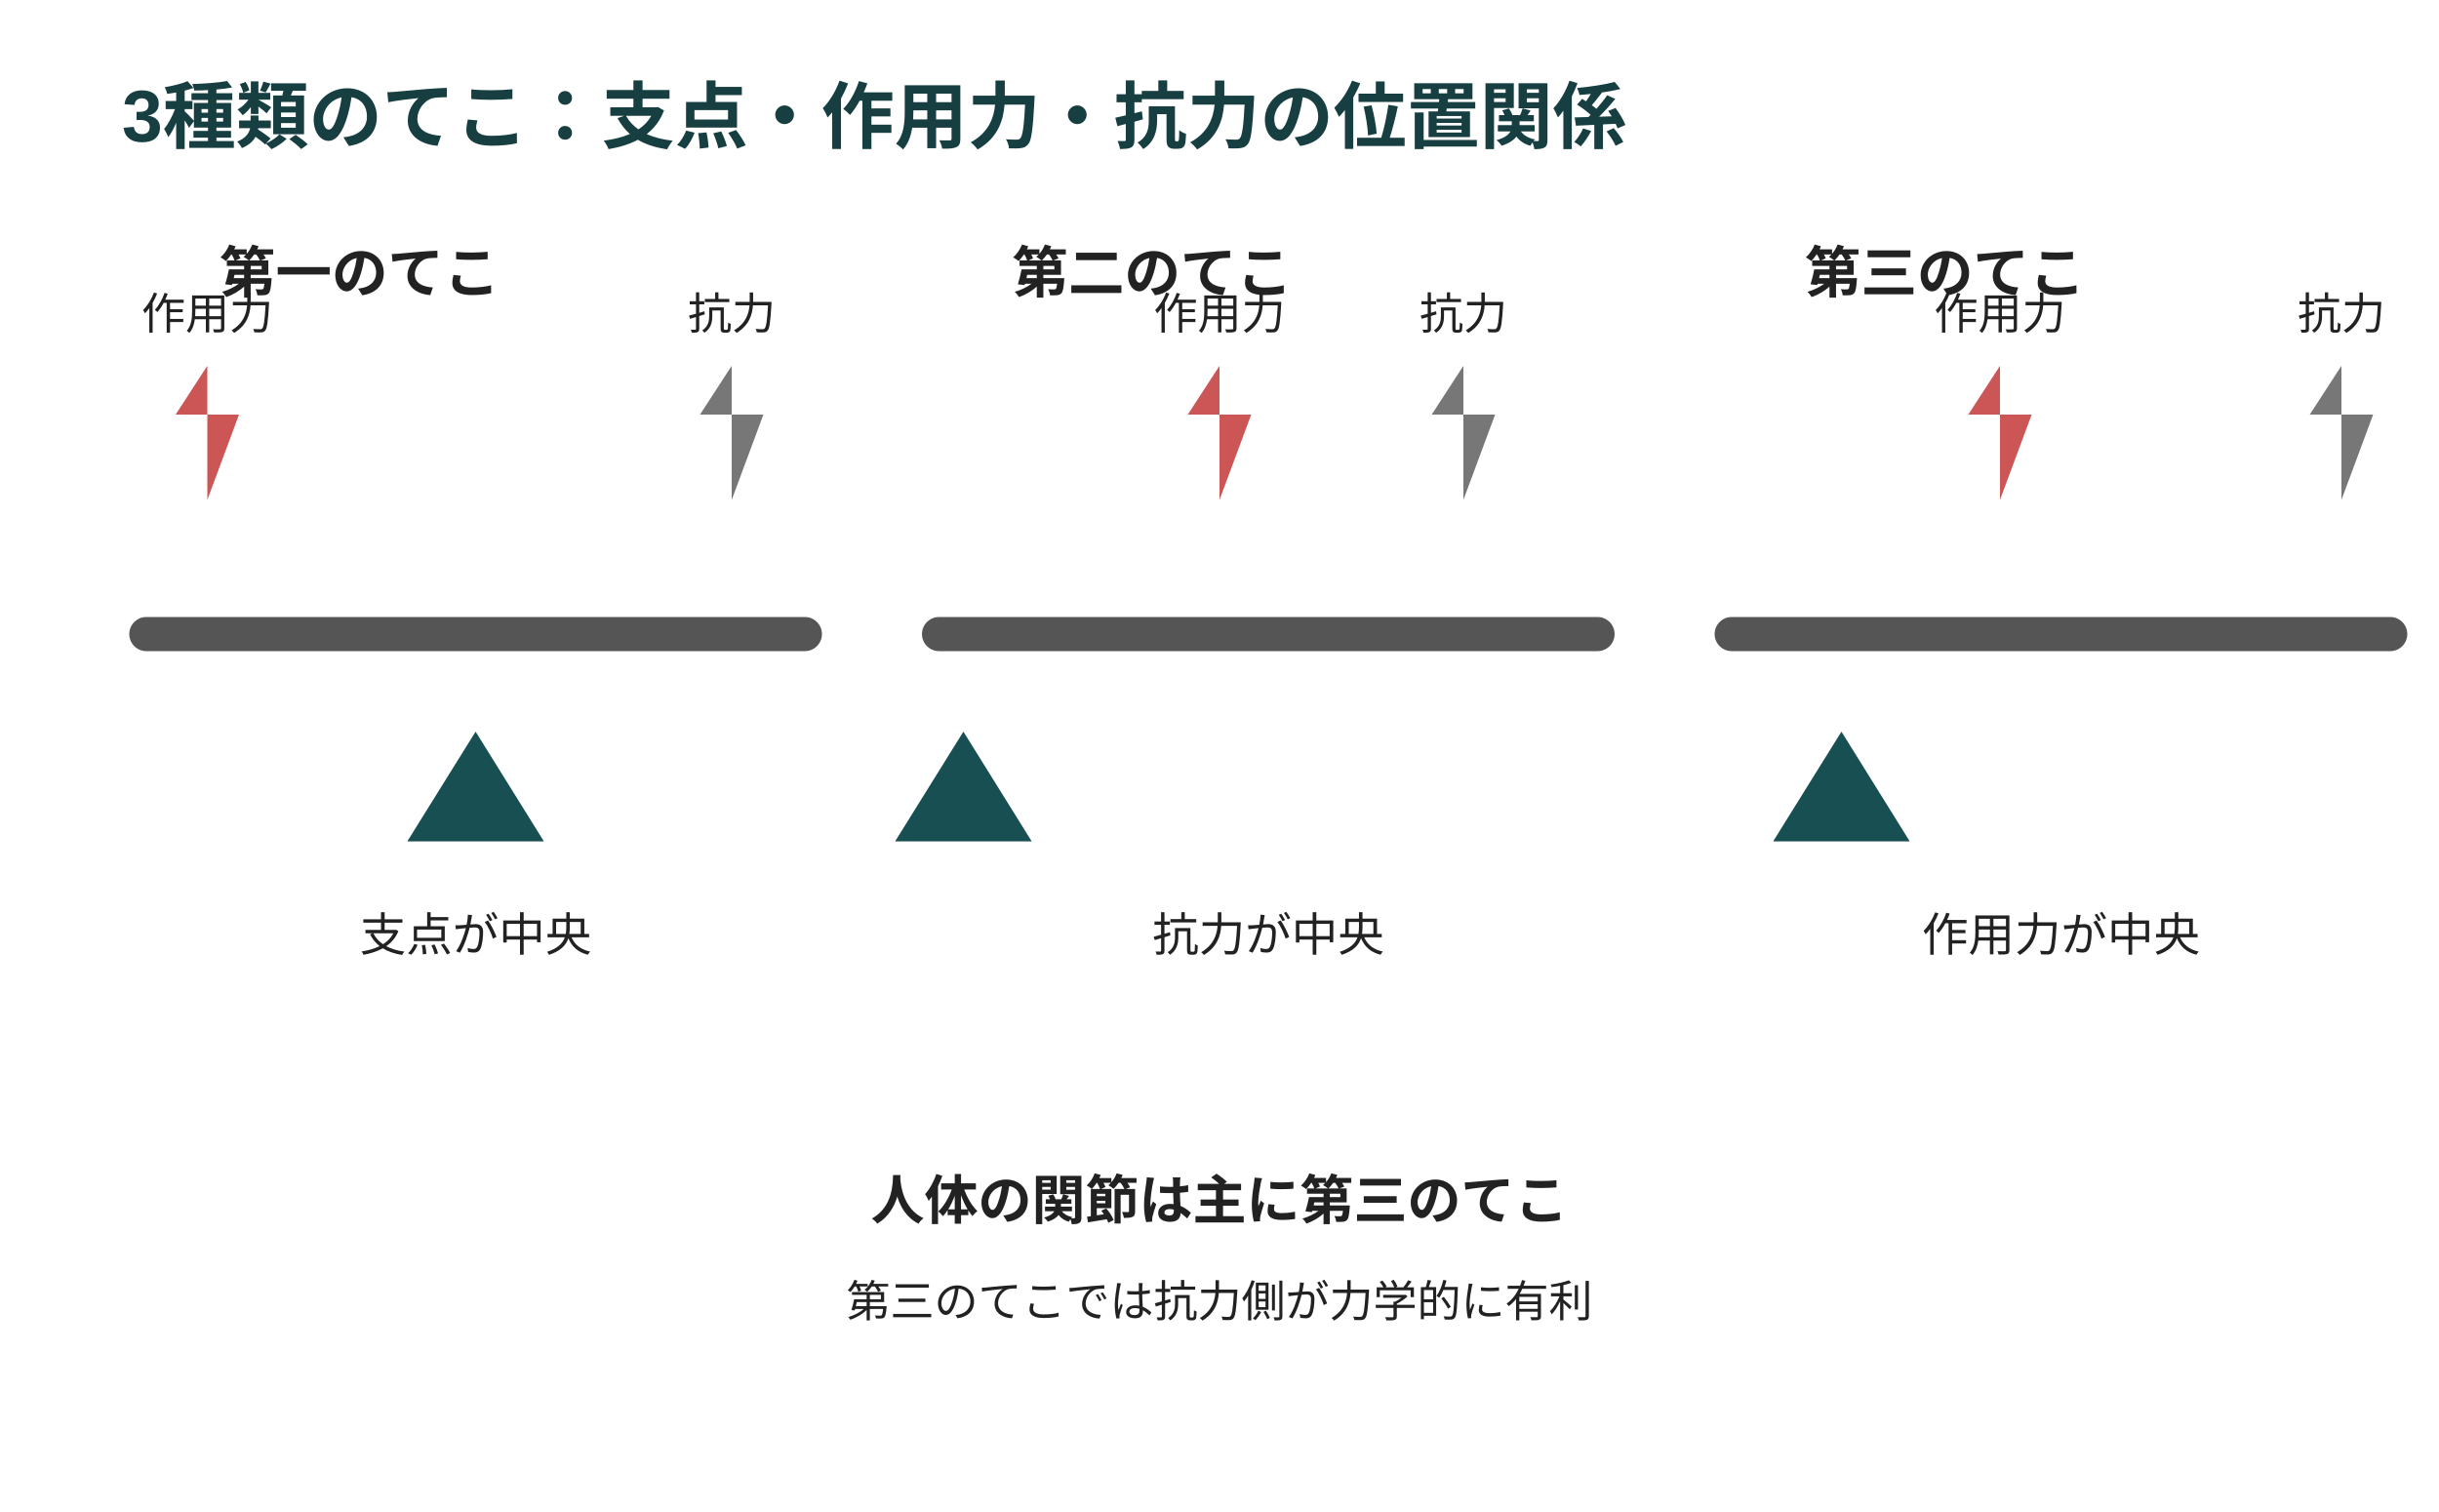
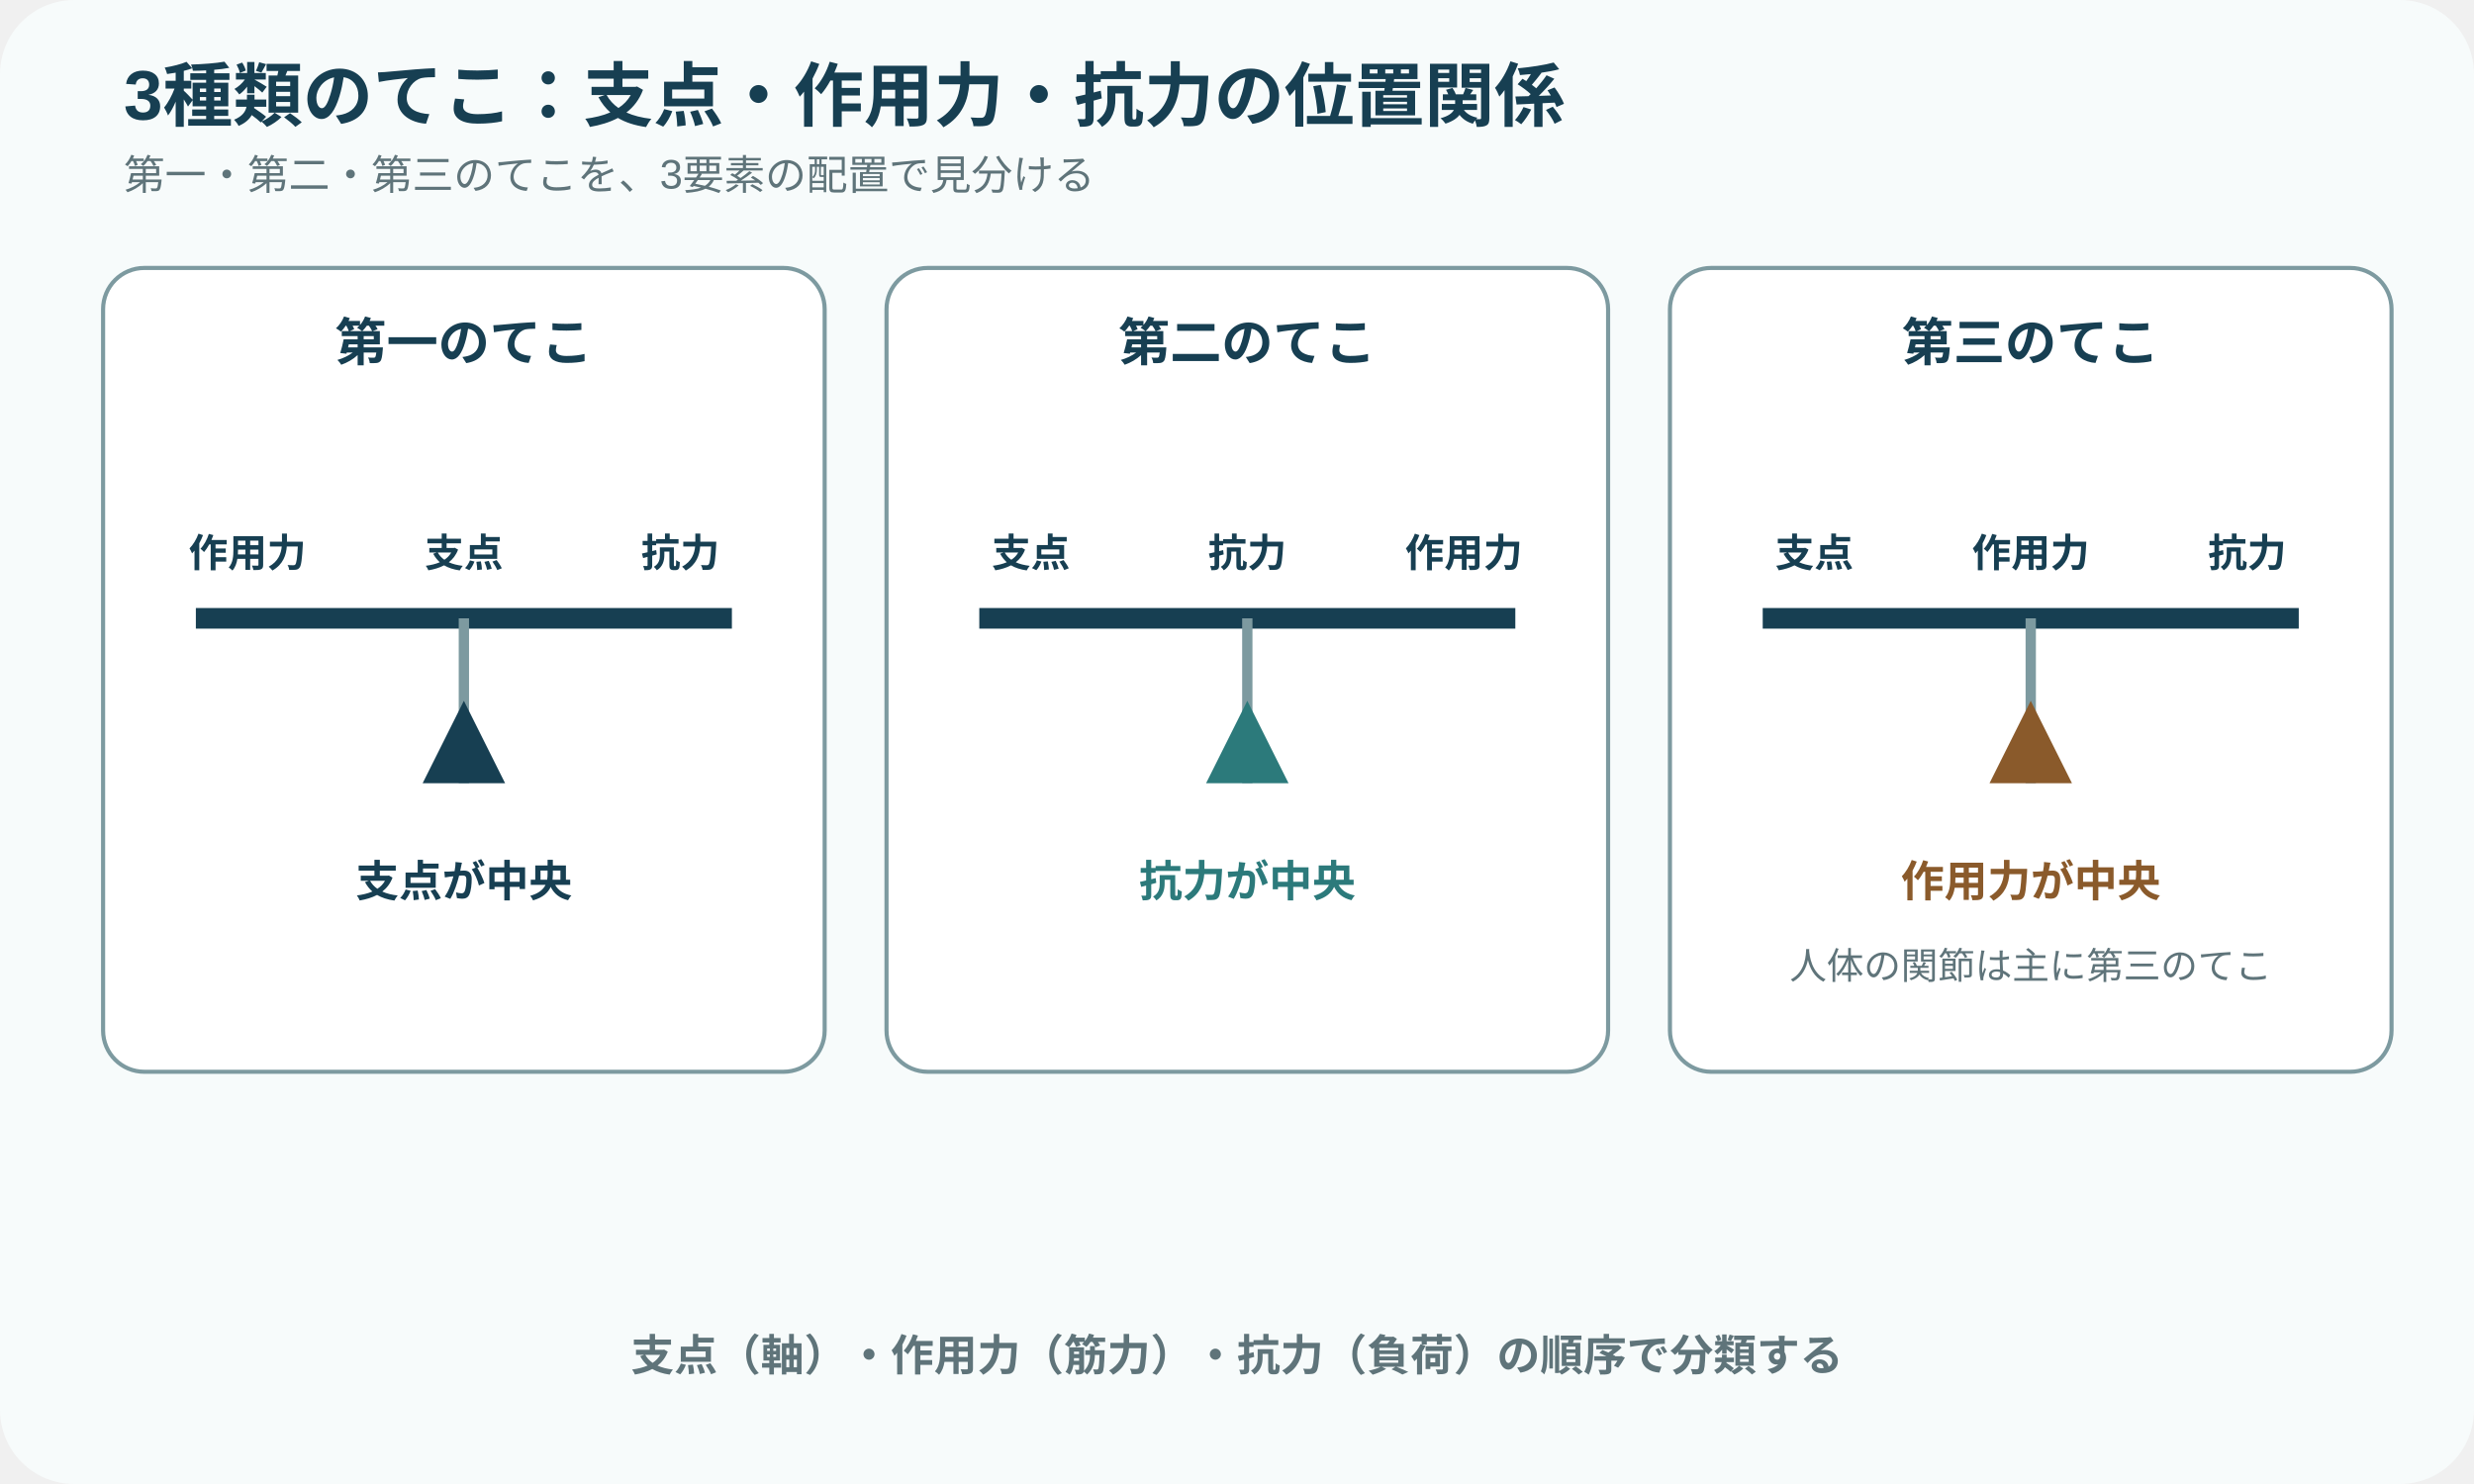
- <svg xmlns="http://www.w3.org/2000/svg" width="1000" height="620" viewBox="0 0 1000 620">
-   <rect width="1000" height="620" fill="#fff" />
-   <text x="50" y="58" font-family="Arial, 'Noto Sans JP', sans-serif" font-size="30" font-weight="700" fill="#173f42">3種類のてこ：支点・作用力・抗力の位置関係</text>
-   <g font-family="Arial, 'Noto Sans JP', sans-serif" fill="#222">
-     <text x="90" y="120" font-size="23" font-weight="700">第一のてこ</text>
-     <text x="415" y="120" font-size="23" font-weight="700">第二のてこ</text>
-     <text x="740" y="120" font-size="23" font-weight="700">第三のてこ</text>
-     <g stroke="#555" stroke-width="14" stroke-linecap="round">
-       <line x1="60" y1="260" x2="330" y2="260" />
-       <line x1="385" y1="260" x2="655" y2="260" />
-       <line x1="710" y1="260" x2="980" y2="260" />
-     </g>
-     <path d="M195 300 l-28 45 h56 z" fill="#174f52" />
-     <path d="M395 300 l-28 45 h56 z" fill="#174f52" />
-     <path d="M755 300 l-28 45 h56 z" fill="#174f52" />
-     <path d="M85 205 v-55 l-13 20 h26 z" fill="#c55" />
-     <path d="M300 205 v-55 l-13 20 h26 z" fill="#777" />
-     <path d="M500 205 v-55 l-13 20 h26 z" fill="#c55" />
-     <path d="M600 205 v-55 l-13 20 h26 z" fill="#777" />
-     <path d="M820 205 v-55 l-13 20 h26 z" fill="#c55" />
-     <path d="M960 205 v-55 l-13 20 h26 z" fill="#777" />
-     <text x="195" y="390" text-anchor="middle" font-size="19">支点が中央</text>
-     <text x="520" y="390" text-anchor="middle" font-size="19">抗力が中央</text>
-     <text x="845" y="390" text-anchor="middle" font-size="19">作用力が中央</text>
-     <text x="85" y="135" text-anchor="middle" font-size="18">作用力</text>
-     <text x="300" y="135" text-anchor="middle" font-size="18">抗力</text>
-     <text x="500" y="135" text-anchor="middle" font-size="18">作用力</text>
-     <text x="600" y="135" text-anchor="middle" font-size="18">抗力</text>
-     <text x="820" y="135" text-anchor="middle" font-size="18">作用力</text>
-     <text x="960" y="135" text-anchor="middle" font-size="18">抗力</text>
-     <text x="500" y="500" text-anchor="middle" font-size="22" font-weight="700">人体の関節は主に第三のてこ</text>
-     <text x="500" y="540" text-anchor="middle" font-size="18">第三のてこでは抗力側が力学的に有利</text>
-   </g>
+ <svg xmlns="http://www.w3.org/2000/svg" viewBox="0 0 1200 720">
+   <rect width="1200" height="720" rx="36" fill="#f7fbfb" />
+   <text x="60" y="58" font-family="'Noto Sans JP','Hiragino Sans','Yu Gothic',Arial,sans-serif" font-size="34" font-weight="700" fill="#173f52">3種類のてこ：支点・作用力・抗力の位置関係</text>
+   <text x="60" y="92" font-family="'Noto Sans JP','Hiragino Sans','Yu Gothic',Arial,sans-serif" font-size="20" fill="#5f747a">第一・第二・第三のてこを、3要素の配置で見分ける</text>
+   <rect x="50" y="130" width="350" height="390" rx="20" fill="#ffffff" stroke="#7d9aa0" stroke-width="2" />
+   <text x="225" y="175" text-anchor="middle" font-family="'Noto Sans JP','Hiragino Sans','Yu Gothic',Arial,sans-serif" font-size="25" font-weight="700" fill="#173f52">第一のてこ</text>
+   <line x1="95" y1="300" x2="355" y2="300" stroke="#173f52" stroke-width="10" />
+   <line x1="225" y1="300" x2="225" y2="380" stroke="#7d9aa0" stroke-width="5" />
+   <polygon points="205,380 245,380 225,340" fill="#173f52" />
+   <text x="120" y="275" text-anchor="middle" font-family="'Noto Sans JP','Hiragino Sans','Yu Gothic',Arial,sans-serif" font-size="19" font-weight="700" fill="#173f52">作用力</text>
+   <text x="225" y="275" text-anchor="middle" font-family="'Noto Sans JP','Hiragino Sans','Yu Gothic',Arial,sans-serif" font-size="19" font-weight="700" fill="#173f52">支点</text>
+   <text x="330" y="275" text-anchor="middle" font-family="'Noto Sans JP','Hiragino Sans','Yu Gothic',Arial,sans-serif" font-size="19" font-weight="700" fill="#173f52">抗力</text>
+   <text x="225" y="435" text-anchor="middle" font-family="'Noto Sans JP','Hiragino Sans','Yu Gothic',Arial,sans-serif" font-size="21" font-weight="700" fill="#173f52">支点が中央</text>
+   <rect x="430" y="130" width="350" height="390" rx="20" fill="#ffffff" stroke="#7d9aa0" stroke-width="2" />
+   <text x="605" y="175" text-anchor="middle" font-family="'Noto Sans JP','Hiragino Sans','Yu Gothic',Arial,sans-serif" font-size="25" font-weight="700" fill="#173f52">第二のてこ</text>
+   <line x1="475" y1="300" x2="735" y2="300" stroke="#173f52" stroke-width="10" />
+   <line x1="605" y1="300" x2="605" y2="380" stroke="#7d9aa0" stroke-width="5" />
+   <polygon points="585,380 625,380 605,340" fill="#2c7a7b" />
+   <text x="500" y="275" text-anchor="middle" font-family="'Noto Sans JP','Hiragino Sans','Yu Gothic',Arial,sans-serif" font-size="19" font-weight="700" fill="#173f52">支点</text>
+   <text x="605" y="275" text-anchor="middle" font-family="'Noto Sans JP','Hiragino Sans','Yu Gothic',Arial,sans-serif" font-size="19" font-weight="700" fill="#173f52">抗力</text>
+   <text x="710" y="275" text-anchor="middle" font-family="'Noto Sans JP','Hiragino Sans','Yu Gothic',Arial,sans-serif" font-size="19" font-weight="700" fill="#173f52">作用力</text>
+   <text x="605" y="435" text-anchor="middle" font-family="'Noto Sans JP','Hiragino Sans','Yu Gothic',Arial,sans-serif" font-size="21" font-weight="700" fill="#2c7a7b">抗力が中央</text>
+   <rect x="810" y="130" width="350" height="390" rx="20" fill="#ffffff" stroke="#7d9aa0" stroke-width="2" />
+   <text x="985" y="175" text-anchor="middle" font-family="'Noto Sans JP','Hiragino Sans','Yu Gothic',Arial,sans-serif" font-size="25" font-weight="700" fill="#173f52">第三のてこ</text>
+   <line x1="855" y1="300" x2="1115" y2="300" stroke="#173f52" stroke-width="10" />
+   <line x1="985" y1="300" x2="985" y2="380" stroke="#7d9aa0" stroke-width="5" />
+   <polygon points="965,380 1005,380 985,340" fill="#8a5a2b" />
+   <text x="880" y="275" text-anchor="middle" font-family="'Noto Sans JP','Hiragino Sans','Yu Gothic',Arial,sans-serif" font-size="19" font-weight="700" fill="#173f52">支点</text>
+   <text x="985" y="275" text-anchor="middle" font-family="'Noto Sans JP','Hiragino Sans','Yu Gothic',Arial,sans-serif" font-size="19" font-weight="700" fill="#173f52">作用力</text>
+   <text x="1090" y="275" text-anchor="middle" font-family="'Noto Sans JP','Hiragino Sans','Yu Gothic',Arial,sans-serif" font-size="19" font-weight="700" fill="#173f52">抗力</text>
+   <text x="985" y="435" text-anchor="middle" font-family="'Noto Sans JP','Hiragino Sans','Yu Gothic',Arial,sans-serif" font-size="21" font-weight="700" fill="#8a5a2b">作用力が中央</text>
+   <text x="985" y="475" text-anchor="middle" font-family="'Noto Sans JP','Hiragino Sans','Yu Gothic',Arial,sans-serif" font-size="18" font-weight="500" fill="#5f747a">人体の関節は主に第三のてこ</text>
+   <text x="600" y="665" text-anchor="middle" font-family="'Noto Sans JP','Hiragino Sans','Yu Gothic',Arial,sans-serif" font-size="21" font-weight="700" fill="#5f747a">支点（軸）・作用力（筋力）・抗力（負荷）の順序で分類する</text>
</svg>
